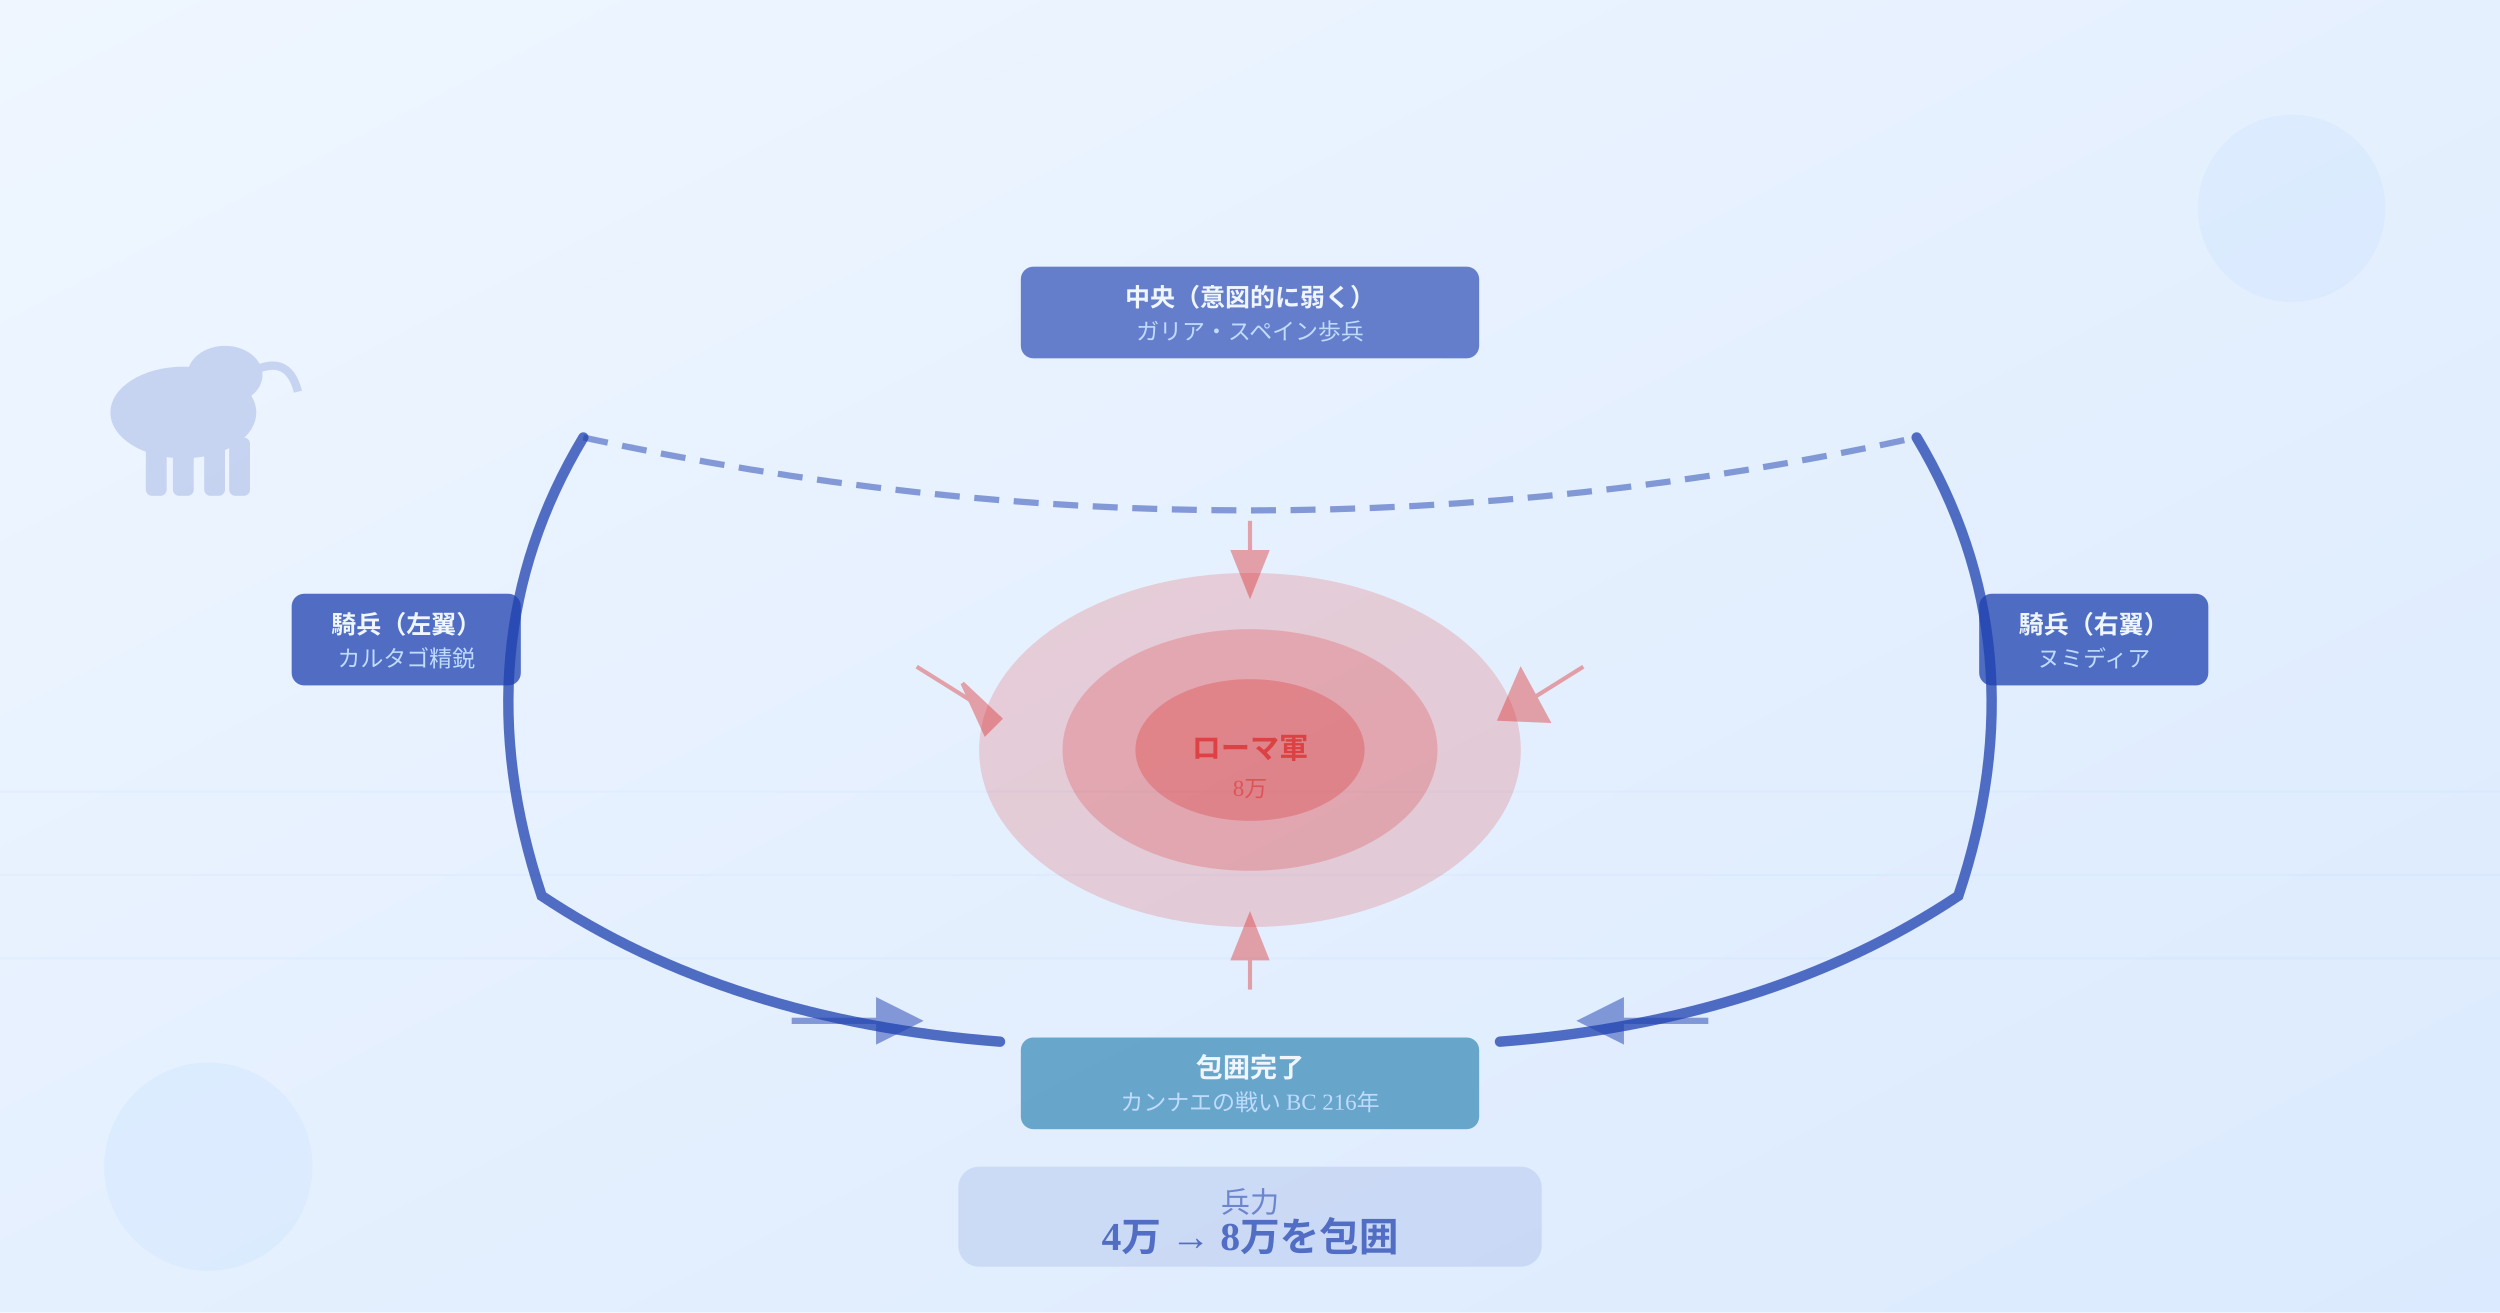
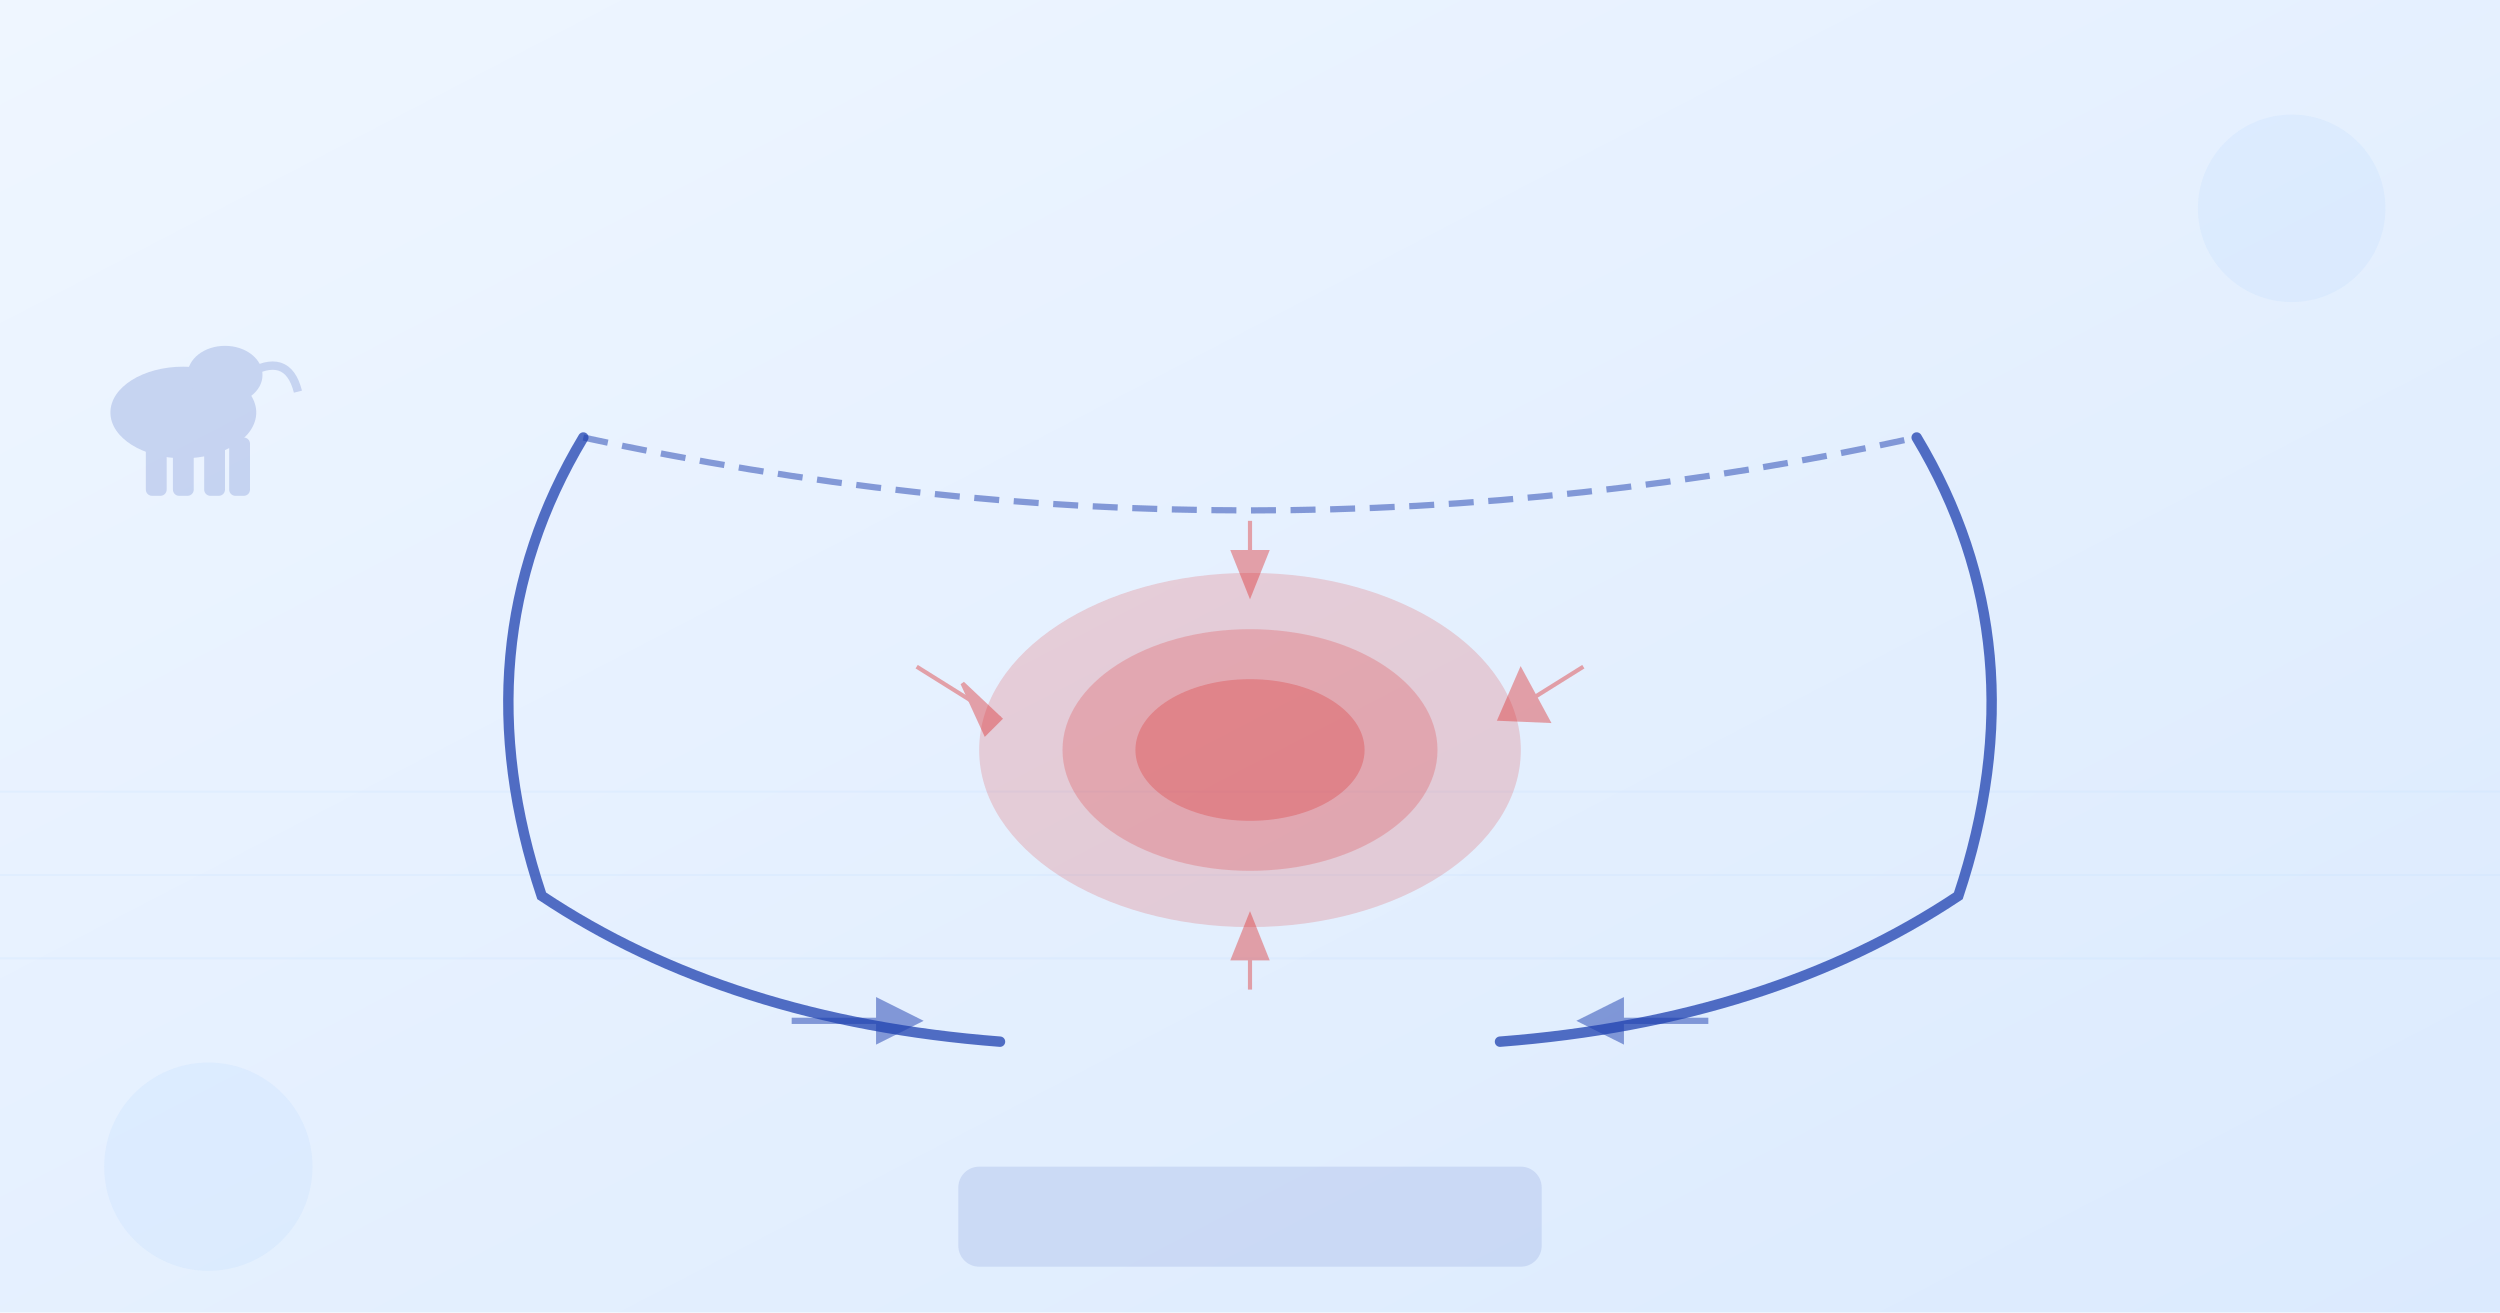
<svg xmlns="http://www.w3.org/2000/svg" width="1200" height="630" viewBox="0 0 1200 630">
  <defs>
    <linearGradient id="bgGrad" x1="0" y1="0" x2="1" y2="1">
      <stop offset="0%" stop-color="#eff6ff" />
      <stop offset="100%" stop-color="#dbeafe" />
    </linearGradient>
    <linearGradient id="centerGrad" x1="0" y1="0" x2="1" y2="0">
      <stop offset="0%" stop-color="#1e40af" />
      <stop offset="100%" stop-color="#1d4ed8" />
    </linearGradient>
  </defs>
  <rect width="1200" height="630" fill="url(#bgGrad)" />
  <g stroke="#bfdbfe" stroke-width="1" opacity="0.2">
    <line x1="0" y1="380" x2="1200" y2="380" />
    <line x1="0" y1="420" x2="1200" y2="420" />
    <line x1="0" y1="460" x2="1200" y2="460" />
  </g>
  <path d="M 280 210 Q 220 310 260 430 Q 350 490 480 500" fill="none" stroke="#1e40af" stroke-width="5" stroke-linecap="round" opacity="0.75" />
  <path d="M 920 210 Q 980 310 940 430 Q 850 490 720 500" fill="none" stroke="#1e40af" stroke-width="5" stroke-linecap="round" opacity="0.75" />
  <path d="M 280 210 Q 600 280 920 210" fill="none" stroke="#1e40af" stroke-width="3" stroke-dasharray="12,7" opacity="0.5" />
  <ellipse cx="600" cy="360" rx="130" ry="85" fill="#dc2626" opacity="0.18" />
  <ellipse cx="600" cy="360" rx="90" ry="58" fill="#dc2626" opacity="0.22" />
  <ellipse cx="600" cy="360" rx="55" ry="34" fill="#dc2626" opacity="0.28" />
  <g stroke="#dc2626" stroke-width="2" opacity="0.4" fill="#dc2626">
    <line x1="440" y1="320" x2="480" y2="345" />
    <polygon points="480,345 462,328 473,352" />
    <line x1="760" y1="320" x2="720" y2="345" />
    <polygon points="720,345 730,322 743,346" />
    <line x1="600" y1="250" x2="600" y2="285" />
    <polygon points="600,285 592,265 608,265" />
    <line x1="600" y1="475" x2="600" y2="440" />
    <polygon points="600,440 592,460 608,460" />
  </g>
-   <text x="600" y="364" text-anchor="middle" font-size="14" fill="#dc2626" font-weight="bold" opacity="0.7">ローマ軍</text>
-   <text x="600" y="382" text-anchor="middle" font-size="11" fill="#dc2626" opacity="0.5">8万</text>
-   <rect x="140" y="285" width="110" height="44" rx="6" fill="#1e40af" opacity="0.75" />
-   <text x="195" y="304" text-anchor="middle" font-size="12" fill="#eff6ff" font-weight="bold">騎兵（左翼）</text>
-   <text x="195" y="320" text-anchor="middle" font-size="11" fill="#bfdbfe">カルタゴ精鋭</text>
-   <rect x="950" y="285" width="110" height="44" rx="6" fill="#1e40af" opacity="0.75" />
-   <text x="1005" y="304" text-anchor="middle" font-size="12" fill="#eff6ff" font-weight="bold">騎兵（右翼）</text>
-   <text x="1005" y="320" text-anchor="middle" font-size="11" fill="#bfdbfe">ヌミディア</text>
-   <rect x="490" y="128" width="220" height="44" rx="6" fill="#1e40af" opacity="0.65" />
-   <text x="600" y="147" text-anchor="middle" font-size="12" fill="#eff6ff" font-weight="bold">中央（意図的に弱く）</text>
-   <text x="600" y="163" text-anchor="middle" font-size="11" fill="#bfdbfe">ガリア・スペイン歩兵</text>
  <g stroke="#1e40af" stroke-width="3" fill="#1e40af" opacity="0.5">
    <line x1="380" y1="490" x2="440" y2="490" />
    <polygon points="440,490 422,481 422,499" />
    <line x1="820" y1="490" x2="760" y2="490" />
    <polygon points="760,490 778,481 778,499" />
  </g>
-   <rect x="490" y="498" width="220" height="44" rx="6" fill="#0369a1" opacity="0.55" />
-   <text x="600" y="517" text-anchor="middle" font-size="13" fill="#eff6ff" font-weight="bold">包囲完了</text>
-   <text x="600" y="533" text-anchor="middle" font-size="11" fill="#bfdbfe">カンナエの戦い BC 216年</text>
  <rect x="460" y="560" width="280" height="48" rx="10" fill="#1e40af" opacity="0.12" />
-   <text x="600" y="582" text-anchor="middle" font-size="14" fill="#1e40af" opacity="0.55">兵力</text>
-   <text x="600" y="600" text-anchor="middle" font-size="19" fill="#1e40af" font-weight="bold" opacity="0.7">4万 → 8万を包囲</text>
  <g transform="translate(88, 168)" opacity="0.18" fill="#1e40af">
    <ellipse cx="0" cy="30" rx="35" ry="22" />
    <ellipse cx="20" cy="12" rx="18" ry="14" />
    <rect x="-5" y="42" width="10" height="28" rx="3" />
    <rect x="10" y="42" width="10" height="28" rx="3" />
    <rect x="-18" y="42" width="10" height="28" rx="3" />
    <rect x="22" y="42" width="10" height="28" rx="3" />
    <path d="M 30 12 Q 50 0 55 20" stroke="#1e40af" stroke-width="4" fill="none" />
  </g>
  <g fill="#bfdbfe" opacity="0.25">
    <circle cx="100" cy="560" r="50" />
    <circle cx="1100" cy="100" r="45" />
  </g>
</svg>
